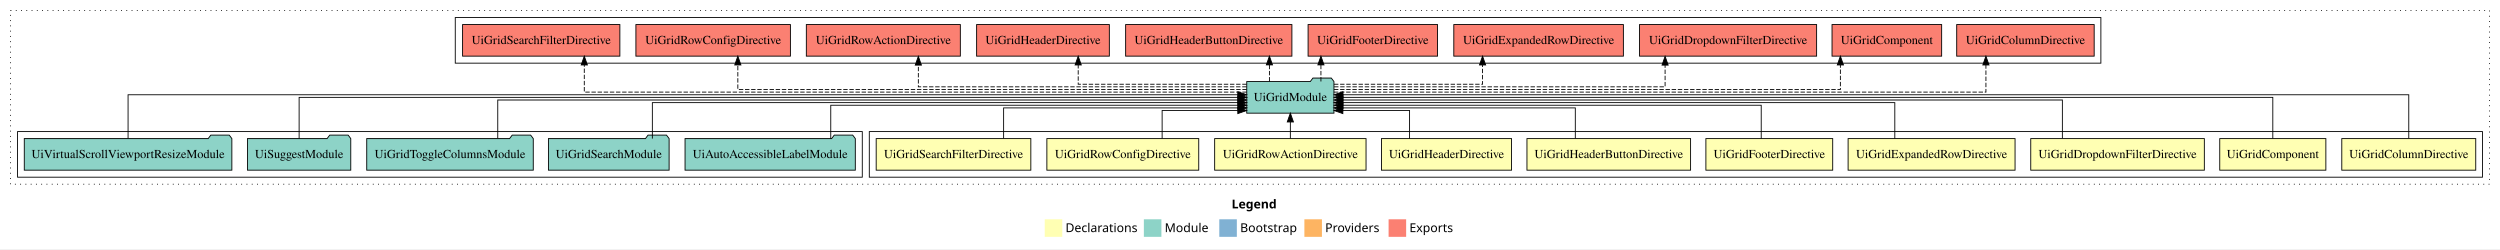
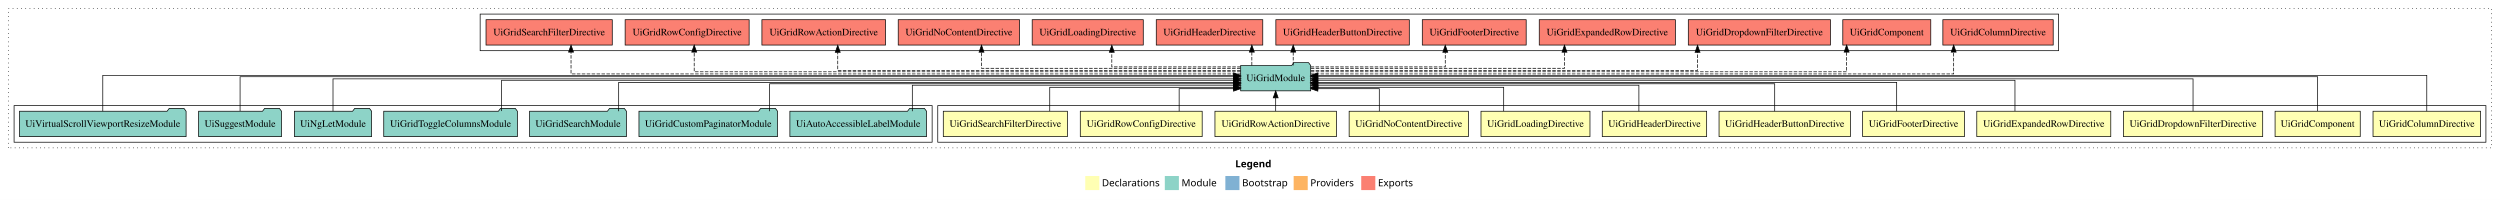
- <svg xmlns="http://www.w3.org/2000/svg" width="2850pt" height="284pt" viewBox="0.00 0.00 2850.00 284.00">
+ <svg xmlns="http://www.w3.org/2000/svg" width="3551pt" height="284pt" viewBox="0.00 0.00 3551.00 284.00">
  <g id="graph0" class="graph" transform="scale(1 1) rotate(0) translate(4 280)">
-     <polygon fill="#ffffff" stroke="transparent" points="-4,4 -4,-280 2846,-280 2846,4 -4,4" />
-     <text text-anchor="start" x="1400.009" y="-42.4" font-family="sans-serif" font-weight="bold" font-size="14.00" fill="#000000">Legend</text>
-     <polygon fill="#ffffb3" stroke="transparent" points="1187,-10 1187,-30 1207,-30 1207,-10 1187,-10" />
-     <text text-anchor="start" x="1210.629" y="-15.4" font-family="sans-serif" font-size="14.00" fill="#000000">  Declarations</text>
-     <polygon fill="#8dd3c7" stroke="transparent" points="1300,-10 1300,-30 1320,-30 1320,-10 1300,-10" />
-     <text text-anchor="start" x="1323.725" y="-15.4" font-family="sans-serif" font-size="14.00" fill="#000000">  Module</text>
-     <polygon fill="#80b1d3" stroke="transparent" points="1386,-10 1386,-30 1406,-30 1406,-10 1386,-10" />
-     <text text-anchor="start" x="1409.781" y="-15.4" font-family="sans-serif" font-size="14.00" fill="#000000">  Bootstrap</text>
-     <polygon fill="#fdb462" stroke="transparent" points="1483,-10 1483,-30 1503,-30 1503,-10 1483,-10" />
-     <text text-anchor="start" x="1506.673" y="-15.4" font-family="sans-serif" font-size="14.00" fill="#000000">  Providers</text>
-     <polygon fill="#fb8072" stroke="transparent" points="1579,-10 1579,-30 1599,-30 1599,-10 1579,-10" />
-     <text text-anchor="start" x="1602.726" y="-15.4" font-family="sans-serif" font-size="14.00" fill="#000000">  Exports</text>
+     <polygon fill="#ffffff" stroke="transparent" points="-4,4 -4,-280 3547,-280 3547,4 -4,4" />
+     <text text-anchor="start" x="1750.509" y="-42.4" font-family="sans-serif" font-weight="bold" font-size="14.00" fill="#000000">Legend</text>
+     <polygon fill="#ffffb3" stroke="transparent" points="1537.5,-10 1537.5,-30 1557.5,-30 1557.5,-10 1537.5,-10" />
+     <text text-anchor="start" x="1561.129" y="-15.4" font-family="sans-serif" font-size="14.00" fill="#000000">  Declarations</text>
+     <polygon fill="#8dd3c7" stroke="transparent" points="1650.5,-10 1650.5,-30 1670.5,-30 1670.5,-10 1650.5,-10" />
+     <text text-anchor="start" x="1674.225" y="-15.4" font-family="sans-serif" font-size="14.00" fill="#000000">  Module</text>
+     <polygon fill="#80b1d3" stroke="transparent" points="1736.5,-10 1736.5,-30 1756.5,-30 1756.5,-10 1736.5,-10" />
+     <text text-anchor="start" x="1760.281" y="-15.4" font-family="sans-serif" font-size="14.00" fill="#000000">  Bootstrap</text>
+     <polygon fill="#fdb462" stroke="transparent" points="1833.5,-10 1833.5,-30 1853.5,-30 1853.5,-10 1833.5,-10" />
+     <text text-anchor="start" x="1857.173" y="-15.4" font-family="sans-serif" font-size="14.00" fill="#000000">  Providers</text>
+     <polygon fill="#fb8072" stroke="transparent" points="1929.5,-10 1929.5,-30 1949.5,-30 1949.5,-10 1929.5,-10" />
+     <text text-anchor="start" x="1953.226" y="-15.4" font-family="sans-serif" font-size="14.00" fill="#000000">  Exports</text>
    <g id="clust1" class="cluster">
-       <polygon fill="none" stroke="#000000" stroke-dasharray="1,5" points="8,-70 8,-268 2834,-268 2834,-70 8,-70" />
+       <polygon fill="none" stroke="#000000" stroke-dasharray="1,5" points="8,-70 8,-268 3535,-268 3535,-70 8,-70" />
    </g>
    <g id="clust2" class="cluster">
-       <polygon fill="none" stroke="#000000" points="987,-78 987,-130 2826,-130 2826,-78 987,-78" />
-     </g>
-     <g id="clust13" class="cluster">
-       <polygon fill="none" stroke="#000000" points="16,-78 16,-130 979,-130 979,-78 16,-78" />
-     </g>
-     <g id="clust14" class="cluster">
-       <polygon fill="none" stroke="#000000" points="515,-208 515,-260 2391,-260 2391,-208 515,-208" />
+       <polygon fill="none" stroke="#000000" points="1328,-78 1328,-130 3527,-130 3527,-78 1328,-78" />
+     </g>
+     <g id="clust15" class="cluster">
+       <polygon fill="none" stroke="#000000" points="16,-78 16,-130 1320,-130 1320,-78 16,-78" />
+     </g>
+     <g id="clust16" class="cluster">
+       <polygon fill="none" stroke="#000000" points="678,-208 678,-260 2920,-260 2920,-208 678,-208" />
    </g>
    <g id="node1" class="node">
-       <polygon fill="#ffffb3" stroke="#000000" points="2818.356,-122 2665.644,-122 2665.644,-86 2818.356,-86 2818.356,-122" />
-       <text text-anchor="middle" x="2742" y="-99.8" font-family="Times,serif" font-size="14.00" fill="#000000">UiGridColumnDirective</text>
+       <polygon fill="#ffffb3" stroke="#000000" points="3519.356,-122 3366.644,-122 3366.644,-86 3519.356,-86 3519.356,-122" />
+       <text text-anchor="middle" x="3443" y="-99.8" font-family="Times,serif" font-size="14.00" fill="#000000">UiGridColumnDirective</text>
+     </g>
+     <g id="node13" class="node">
+       <polygon fill="#8dd3c7" stroke="#000000" points="1857.705,-187 1854.705,-191 1833.705,-191 1830.705,-187 1758.295,-187 1758.295,-151 1857.705,-151 1857.705,-187" />
+       <text text-anchor="middle" x="1808" y="-164.8" font-family="Times,serif" font-size="14.00" fill="#000000">UiGridModule</text>
+     </g>
+     <g id="edge1" class="edge">
+       <path fill="none" stroke="#000000" d="M3443,-122.129C3443,-142.572 3443,-173 3443,-173 3443,-173 1867.825,-173 1867.825,-173" />
+       <polygon fill="#000000" stroke="#000000" points="1867.825,-169.5 1857.825,-173 1867.825,-176.5 1867.825,-169.5" />
+     </g>
+     <g id="node2" class="node">
+       <polygon fill="#ffffb3" stroke="#000000" points="3348.487,-122 3227.513,-122 3227.513,-86 3348.487,-86 3348.487,-122" />
+       <text text-anchor="middle" x="3288" y="-99.8" font-family="Times,serif" font-size="14.00" fill="#000000">UiGridComponent</text>
+     </g>
+     <g id="edge2" class="edge">
+       <path fill="none" stroke="#000000" d="M3288,-122.308C3288,-142.145 3288,-171 3288,-171 3288,-171 1867.665,-171 1867.665,-171" />
+       <polygon fill="#000000" stroke="#000000" points="1867.666,-167.5 1857.665,-171 1867.665,-174.5 1867.666,-167.5" />
+     </g>
+     <g id="node3" class="node">
+       <polygon fill="#ffffb3" stroke="#000000" points="3209.941,-122 3012.059,-122 3012.059,-86 3209.941,-86 3209.941,-122" />
+       <text text-anchor="middle" x="3111" y="-99.8" font-family="Times,serif" font-size="14.00" fill="#000000">UiGridDropdownFilterDirective</text>
+     </g>
+     <g id="edge3" class="edge">
+       <path fill="none" stroke="#000000" d="M3111,-122.169C3111,-141.09 3111,-168 3111,-168 3111,-168 1867.884,-168 1867.884,-168" />
+       <polygon fill="#000000" stroke="#000000" points="1867.884,-164.5 1857.884,-168 1867.884,-171.5 1867.884,-164.5" />
+     </g>
+     <g id="node4" class="node">
+       <polygon fill="#ffffb3" stroke="#000000" points="2994.163,-122 2803.837,-122 2803.837,-86 2994.163,-86 2994.163,-122" />
+       <text text-anchor="middle" x="2899" y="-99.8" font-family="Times,serif" font-size="14.00" fill="#000000">UiGridExpandedRowDirective</text>
+     </g>
+     <g id="edge4" class="edge">
+       <path fill="none" stroke="#000000" d="M2858.048,-122.267C2858.048,-140.555 2858.048,-166 2858.048,-166 2858.048,-166 1867.94,-166 1867.94,-166" />
+       <polygon fill="#000000" stroke="#000000" points="1867.94,-162.5 1857.94,-166 1867.94,-169.5 1867.94,-162.5" />
+     </g>
+     <g id="node5" class="node">
+       <polygon fill="#ffffb3" stroke="#000000" points="2786.287,-122 2641.713,-122 2641.713,-86 2786.287,-86 2786.287,-122" />
+       <text text-anchor="middle" x="2714" y="-99.8" font-family="Times,serif" font-size="14.00" fill="#000000">UiGridFooterDirective</text>
+     </g>
+     <g id="edge5" class="edge">
+       <path fill="none" stroke="#000000" d="M2690.05,-122.022C2690.05,-139.373 2690.05,-163 2690.05,-163 2690.05,-163 1867.631,-163 1867.631,-163" />
+       <polygon fill="#000000" stroke="#000000" points="1867.631,-159.5 1857.631,-163 1867.631,-166.5 1867.631,-159.5" />
+     </g>
+     <g id="node6" class="node">
+       <polygon fill="#ffffb3" stroke="#000000" points="2624.267,-122 2437.733,-122 2437.733,-86 2624.267,-86 2624.267,-122" />
+       <text text-anchor="middle" x="2531" y="-99.8" font-family="Times,serif" font-size="14.00" fill="#000000">UiGridHeaderButtonDirective</text>
+     </g>
+     <g id="edge6" class="edge">
+       <path fill="none" stroke="#000000" d="M2516.794,-122.035C2516.794,-138.734 2516.794,-161 2516.794,-161 2516.794,-161 1867.841,-161 1867.841,-161" />
+       <polygon fill="#000000" stroke="#000000" points="1867.841,-157.5 1857.841,-161 1867.841,-164.5 1867.841,-157.5" />
+     </g>
+     <g id="node7" class="node">
+       <polygon fill="#ffffb3" stroke="#000000" points="2420.149,-122 2271.851,-122 2271.851,-86 2420.149,-86 2420.149,-122" />
+       <text text-anchor="middle" x="2346" y="-99.8" font-family="Times,serif" font-size="14.00" fill="#000000">UiGridHeaderDirective</text>
+     </g>
+     <g id="edge7" class="edge">
+       <path fill="none" stroke="#000000" d="M2323.878,-122.009C2323.878,-138.049 2323.878,-159 2323.878,-159 2323.878,-159 1867.933,-159 1867.933,-159" />
+       <polygon fill="#000000" stroke="#000000" points="1867.933,-155.5 1857.933,-159 1867.933,-162.5 1867.933,-155.5" />
+     </g>
+     <g id="node8" class="node">
+       <polygon fill="#ffffb3" stroke="#000000" points="2254.396,-122 2099.604,-122 2099.604,-86 2254.396,-86 2254.396,-122" />
+       <text text-anchor="middle" x="2177" y="-99.8" font-family="Times,serif" font-size="14.00" fill="#000000">UiGridLoadingDirective</text>
+     </g>
+     <g id="edge8" class="edge">
+       <path fill="none" stroke="#000000" d="M2131.848,-122.187C2131.848,-137.182 2131.848,-156 2131.848,-156 2131.848,-156 1867.891,-156 1867.891,-156" />
+       <polygon fill="#000000" stroke="#000000" points="1867.891,-152.5 1857.891,-156 1867.891,-159.5 1867.891,-152.5" />
+     </g>
+     <g id="node9" class="node">
+       <polygon fill="#ffffb3" stroke="#000000" points="2081.677,-122 1912.323,-122 1912.323,-86 2081.677,-86 2081.677,-122" />
+       <text text-anchor="middle" x="1997" y="-99.8" font-family="Times,serif" font-size="14.00" fill="#000000">UiGridNoContentDirective</text>
+     </g>
+     <g id="edge9" class="edge">
+       <path fill="none" stroke="#000000" d="M1955.148,-122.051C1955.148,-136.373 1955.148,-154 1955.148,-154 1955.148,-154 1867.817,-154 1867.817,-154" />
+       <polygon fill="#000000" stroke="#000000" points="1867.817,-150.5 1857.817,-154 1867.817,-157.5 1867.817,-150.5" />
+     </g>
+     <g id="node10" class="node">
+       <polygon fill="#ffffb3" stroke="#000000" points="1894.284,-122 1721.716,-122 1721.716,-86 1894.284,-86 1894.284,-122" />
+       <text text-anchor="middle" x="1808" y="-99.8" font-family="Times,serif" font-size="14.00" fill="#000000">UiGridRowActionDirective</text>
+     </g>
+     <g id="edge10" class="edge">
+       <path fill="none" stroke="#000000" d="M1808,-122.106C1808,-122.106 1808,-140.991 1808,-140.991" />
+       <polygon fill="#000000" stroke="#000000" points="1804.5,-140.991 1808,-150.991 1811.5,-140.991 1804.5,-140.991" />
    </g>
    <g id="node11" class="node">
-       <polygon fill="#8dd3c7" stroke="#000000" points="1516.705,-187 1513.705,-191 1492.705,-191 1489.705,-187 1417.295,-187 1417.295,-151 1516.705,-151 1516.705,-187" />
-       <text text-anchor="middle" x="1467" y="-164.8" font-family="Times,serif" font-size="14.00" fill="#000000">UiGridModule</text>
-     </g>
-     <g id="edge1" class="edge">
-       <path fill="none" stroke="#000000" d="M2742,-122.223C2742,-142.365 2742,-172 2742,-172 2742,-172 1526.982,-172 1526.982,-172" />
-       <polygon fill="#000000" stroke="#000000" points="1526.982,-168.5 1516.982,-172 1526.982,-175.5 1526.982,-168.5" />
-     </g>
-     <g id="node2" class="node">
-       <polygon fill="#ffffb3" stroke="#000000" points="2647.487,-122 2526.513,-122 2526.513,-86 2647.487,-86 2647.487,-122" />
-       <text text-anchor="middle" x="2587" y="-99.8" font-family="Times,serif" font-size="14.00" fill="#000000">UiGridComponent</text>
-     </g>
-     <g id="edge2" class="edge">
-       <path fill="none" stroke="#000000" d="M2587,-122.106C2587,-141.339 2587,-169 2587,-169 2587,-169 1526.934,-169 1526.934,-169" />
-       <polygon fill="#000000" stroke="#000000" points="1526.935,-165.5 1516.934,-169 1526.934,-172.5 1526.935,-165.5" />
-     </g>
-     <g id="node3" class="node">
-       <polygon fill="#ffffb3" stroke="#000000" points="2508.941,-122 2311.059,-122 2311.059,-86 2508.941,-86 2508.941,-122" />
-       <text text-anchor="middle" x="2410" y="-99.8" font-family="Times,serif" font-size="14.00" fill="#000000">UiGridDropdownFilterDirective</text>
-     </g>
-     <g id="edge3" class="edge">
-       <path fill="none" stroke="#000000" d="M2347.104,-122.267C2347.104,-140.555 2347.104,-166 2347.104,-166 2347.104,-166 1526.84,-166 1526.84,-166" />
-       <polygon fill="#000000" stroke="#000000" points="1526.84,-162.5 1516.84,-166 1526.84,-169.5 1526.84,-162.5" />
-     </g>
-     <g id="node4" class="node">
-       <polygon fill="#ffffb3" stroke="#000000" points="2293.163,-122 2102.837,-122 2102.837,-86 2293.163,-86 2293.163,-122" />
-       <text text-anchor="middle" x="2198" y="-99.8" font-family="Times,serif" font-size="14.00" fill="#000000">UiGridExpandedRowDirective</text>
-     </g>
-     <g id="edge4" class="edge">
-       <path fill="none" stroke="#000000" d="M2156.081,-122.022C2156.081,-139.373 2156.081,-163 2156.081,-163 2156.081,-163 1526.834,-163 1526.834,-163" />
-       <polygon fill="#000000" stroke="#000000" points="1526.834,-159.5 1516.834,-163 1526.834,-166.5 1526.834,-159.5" />
-     </g>
-     <g id="node5" class="node">
-       <polygon fill="#ffffb3" stroke="#000000" points="2085.287,-122 1940.714,-122 1940.714,-86 2085.287,-86 2085.287,-122" />
-       <text text-anchor="middle" x="2013" y="-99.8" font-family="Times,serif" font-size="14.00" fill="#000000">UiGridFooterDirective</text>
-     </g>
-     <g id="edge5" class="edge">
-       <path fill="none" stroke="#000000" d="M2003.789,-122.027C2003.789,-138.398 2003.789,-160 2003.789,-160 2003.789,-160 1527.018,-160 1527.018,-160" />
-       <polygon fill="#000000" stroke="#000000" points="1527.018,-156.5 1517.018,-160 1527.018,-163.5 1527.018,-156.5" />
-     </g>
-     <g id="node6" class="node">
-       <polygon fill="#ffffb3" stroke="#000000" points="1923.267,-122 1736.733,-122 1736.733,-86 1923.267,-86 1923.267,-122" />
-       <text text-anchor="middle" x="1830" y="-99.8" font-family="Times,serif" font-size="14.00" fill="#000000">UiGridHeaderButtonDirective</text>
-     </g>
-     <g id="edge6" class="edge">
-       <path fill="none" stroke="#000000" d="M1791.849,-122.24C1791.849,-137.571 1791.849,-157 1791.849,-157 1791.849,-157 1526.691,-157 1526.691,-157" />
-       <polygon fill="#000000" stroke="#000000" points="1526.691,-153.5 1516.691,-157 1526.691,-160.5 1526.691,-153.5" />
-     </g>
-     <g id="node7" class="node">
-       <polygon fill="#ffffb3" stroke="#000000" points="1719.149,-122 1570.851,-122 1570.851,-86 1719.149,-86 1719.149,-122" />
-       <text text-anchor="middle" x="1645" y="-99.8" font-family="Times,serif" font-size="14.00" fill="#000000">UiGridHeaderDirective</text>
-     </g>
-     <g id="edge7" class="edge">
-       <path fill="none" stroke="#000000" d="M1602.909,-122.051C1602.909,-136.373 1602.909,-154 1602.909,-154 1602.909,-154 1526.836,-154 1526.836,-154" />
-       <polygon fill="#000000" stroke="#000000" points="1526.836,-150.5 1516.836,-154 1526.836,-157.5 1526.836,-150.5" />
-     </g>
-     <g id="node8" class="node">
-       <polygon fill="#ffffb3" stroke="#000000" points="1553.284,-122 1380.716,-122 1380.716,-86 1553.284,-86 1553.284,-122" />
-       <text text-anchor="middle" x="1467" y="-99.8" font-family="Times,serif" font-size="14.00" fill="#000000">UiGridRowActionDirective</text>
-     </g>
-     <g id="edge8" class="edge">
-       <path fill="none" stroke="#000000" d="M1467,-122.106C1467,-122.106 1467,-140.991 1467,-140.991" />
-       <polygon fill="#000000" stroke="#000000" points="1463.5,-140.991 1467,-150.991 1470.5,-140.991 1463.5,-140.991" />
-     </g>
-     <g id="node9" class="node">
-       <polygon fill="#ffffb3" stroke="#000000" points="1362.569,-122 1189.431,-122 1189.431,-86 1362.569,-86 1362.569,-122" />
-       <text text-anchor="middle" x="1276" y="-99.8" font-family="Times,serif" font-size="14.00" fill="#000000">UiGridRowConfigDirective</text>
-     </g>
-     <g id="edge9" class="edge">
-       <path fill="none" stroke="#000000" d="M1320.826,-122.051C1320.826,-136.373 1320.826,-154 1320.826,-154 1320.826,-154 1407.104,-154 1407.104,-154" />
-       <polygon fill="#000000" stroke="#000000" points="1407.104,-157.5 1417.104,-154 1407.104,-150.5 1407.104,-157.5" />
-     </g>
-     <g id="node10" class="node">
-       <polygon fill="#ffffb3" stroke="#000000" points="1171.155,-122 994.846,-122 994.846,-86 1171.155,-86 1171.155,-122" />
-       <text text-anchor="middle" x="1083" y="-99.8" font-family="Times,serif" font-size="14.00" fill="#000000">UiGridSearchFilterDirective</text>
-     </g>
-     <g id="edge10" class="edge">
-       <path fill="none" stroke="#000000" d="M1140.126,-122.24C1140.126,-137.571 1140.126,-157 1140.126,-157 1140.126,-157 1407.355,-157 1407.355,-157" />
-       <polygon fill="#000000" stroke="#000000" points="1407.355,-160.5 1417.355,-157 1407.355,-153.5 1407.355,-160.5" />
+       <polygon fill="#ffffb3" stroke="#000000" points="1703.569,-122 1530.431,-122 1530.431,-86 1703.569,-86 1703.569,-122" />
+       <text text-anchor="middle" x="1617" y="-99.8" font-family="Times,serif" font-size="14.00" fill="#000000">UiGridRowConfigDirective</text>
+     </g>
+     <g id="edge11" class="edge">
+       <path fill="none" stroke="#000000" d="M1670.855,-122.051C1670.855,-136.373 1670.855,-154 1670.855,-154 1670.855,-154 1748.1,-154 1748.1,-154" />
+       <polygon fill="#000000" stroke="#000000" points="1748.1,-157.5 1758.1,-154 1748.1,-150.5 1748.1,-157.5" />
+     </g>
+     <g id="node12" class="node">
+       <polygon fill="#ffffb3" stroke="#000000" points="1512.155,-122 1335.845,-122 1335.845,-86 1512.155,-86 1512.155,-122" />
+       <text text-anchor="middle" x="1424" y="-99.8" font-family="Times,serif" font-size="14.00" fill="#000000">UiGridSearchFilterDirective</text>
+     </g>
+     <g id="edge12" class="edge">
+       <path fill="none" stroke="#000000" d="M1487.065,-122.187C1487.065,-137.182 1487.065,-156 1487.065,-156 1487.065,-156 1748.206,-156 1748.206,-156" />
+       <polygon fill="#000000" stroke="#000000" points="1748.206,-159.5 1758.206,-156 1748.206,-152.5 1748.206,-159.5" />
+     </g>
+     <g id="node21" class="node">
+       <polygon fill="#fb8072" stroke="#000000" points="2912.356,-252 2755.644,-252 2755.644,-216 2912.356,-216 2912.356,-252" />
+       <text text-anchor="middle" x="2834" y="-229.8" font-family="Times,serif" font-size="14.00" fill="#000000">UiGridColumnDirective </text>
+     </g>
+     <g id="edge20" class="edge">
+       <path fill="none" stroke="#000000" stroke-dasharray="5,2" d="M1857.746,-175C2054.938,-175 2770.983,-175 2770.983,-175 2770.983,-175 2770.983,-205.977 2770.983,-205.977" />
+       <polygon fill="#000000" stroke="#000000" points="2767.483,-205.977 2770.983,-215.977 2774.483,-205.977 2767.483,-205.977" />
+     </g>
+     <g id="node22" class="node">
+       <polygon fill="#fb8072" stroke="#000000" points="2738.488,-252 2613.512,-252 2613.512,-216 2738.488,-216 2738.488,-252" />
+       <text text-anchor="middle" x="2676" y="-229.8" font-family="Times,serif" font-size="14.00" fill="#000000">UiGridComponent </text>
+     </g>
+     <g id="edge21" class="edge">
+       <path fill="none" stroke="#000000" stroke-dasharray="5,2" d="M1857.812,-178C2034.248,-178 2618.945,-178 2618.945,-178 2618.945,-178 2618.945,-205.973 2618.945,-205.973" />
+       <polygon fill="#000000" stroke="#000000" points="2615.445,-205.973 2618.945,-215.973 2622.445,-205.973 2615.445,-205.973" />
+     </g>
+     <g id="node23" class="node">
+       <polygon fill="#fb8072" stroke="#000000" points="2595.942,-252 2394.058,-252 2394.058,-216 2595.942,-216 2595.942,-252" />
+       <text text-anchor="middle" x="2495" y="-229.8" font-family="Times,serif" font-size="14.00" fill="#000000">UiGridDropdownFilterDirective </text>
+     </g>
+     <g id="edge22" class="edge">
+       <path fill="none" stroke="#000000" stroke-dasharray="5,2" d="M1857.799,-180C2001.58,-180 2407.177,-180 2407.177,-180 2407.177,-180 2407.177,-205.718 2407.177,-205.718" />
+       <polygon fill="#000000" stroke="#000000" points="2403.677,-205.718 2407.177,-215.718 2410.677,-205.718 2403.677,-205.718" />
+     </g>
+     <g id="node24" class="node">
+       <polygon fill="#fb8072" stroke="#000000" points="2375.663,-252 2182.337,-252 2182.337,-216 2375.663,-216 2375.663,-252" />
+       <text text-anchor="middle" x="2279" y="-229.8" font-family="Times,serif" font-size="14.00" fill="#000000">UiGridExpandedRowDirective </text>
+     </g>
+     <g id="edge23" class="edge">
+       <path fill="none" stroke="#000000" stroke-dasharray="5,2" d="M1857.886,-183C1967.201,-183 2218.183,-183 2218.183,-183 2218.183,-183 2218.183,-205.876 2218.183,-205.876" />
+       <polygon fill="#000000" stroke="#000000" points="2214.683,-205.876 2218.183,-215.876 2221.683,-205.876 2214.683,-205.876" />
+     </g>
+     <g id="node25" class="node">
+       <polygon fill="#fb8072" stroke="#000000" points="2163.786,-252 2016.214,-252 2016.214,-216 2163.786,-216 2163.786,-252" />
+       <text text-anchor="middle" x="2090" y="-229.8" font-family="Times,serif" font-size="14.00" fill="#000000">UiGridFooterDirective </text>
+     </g>
+     <g id="edge24" class="edge">
+       <path fill="none" stroke="#000000" stroke-dasharray="5,2" d="M1857.612,-185C1928.117,-185 2048.848,-185 2048.848,-185 2048.848,-185 2048.848,-205.754 2048.848,-205.754" />
+       <polygon fill="#000000" stroke="#000000" points="2045.348,-205.754 2048.848,-215.754 2052.348,-205.754 2045.348,-205.754" />
+     </g>
+     <g id="node26" class="node">
+       <polygon fill="#fb8072" stroke="#000000" points="1997.767,-252 1808.233,-252 1808.233,-216 1997.767,-216 1997.767,-252" />
+       <text text-anchor="middle" x="1903" y="-229.8" font-family="Times,serif" font-size="14.00" fill="#000000">UiGridHeaderButtonDirective </text>
+     </g>
+     <g id="edge25" class="edge">
+       <path fill="none" stroke="#000000" stroke-dasharray="5,2" d="M1832.86,-187.106C1832.86,-187.106 1832.86,-205.991 1832.86,-205.991" />
+       <polygon fill="#000000" stroke="#000000" points="1829.36,-205.991 1832.86,-215.991 1836.36,-205.991 1829.36,-205.991" />
+     </g>
+     <g id="node27" class="node">
+       <polygon fill="#fb8072" stroke="#000000" points="1789.649,-252 1638.351,-252 1638.351,-216 1789.649,-216 1789.649,-252" />
+       <text text-anchor="middle" x="1714" y="-229.8" font-family="Times,serif" font-size="14.00" fill="#000000">UiGridHeaderDirective </text>
+     </g>
+     <g id="edge26" class="edge">
+       <path fill="none" stroke="#000000" stroke-dasharray="5,2" d="M1774.111,-187.106C1774.111,-187.106 1774.111,-205.991 1774.111,-205.991" />
+       <polygon fill="#000000" stroke="#000000" points="1770.611,-205.991 1774.111,-215.991 1777.611,-205.991 1770.611,-205.991" />
+     </g>
+     <g id="node28" class="node">
+       <polygon fill="#fb8072" stroke="#000000" points="1619.896,-252 1462.104,-252 1462.104,-216 1619.896,-216 1619.896,-252" />
+       <text text-anchor="middle" x="1541" y="-229.8" font-family="Times,serif" font-size="14.00" fill="#000000">UiGridLoadingDirective </text>
+     </g>
+     <g id="edge27" class="edge">
+       <path fill="none" stroke="#000000" stroke-dasharray="5,2" d="M1758.345,-185C1689.977,-185 1575.207,-185 1575.207,-185 1575.207,-185 1575.207,-205.754 1575.207,-205.754" />
+       <polygon fill="#000000" stroke="#000000" points="1571.707,-205.754 1575.207,-215.754 1578.707,-205.754 1571.707,-205.754" />
+     </g>
+     <g id="node29" class="node">
+       <polygon fill="#fb8072" stroke="#000000" points="1444.177,-252 1271.823,-252 1271.823,-216 1444.177,-216 1444.177,-252" />
+       <text text-anchor="middle" x="1358" y="-229.8" font-family="Times,serif" font-size="14.00" fill="#000000">UiGridNoContentDirective </text>
+     </g>
+     <g id="edge28" class="edge">
+       <path fill="none" stroke="#000000" stroke-dasharray="5,2" d="M1758.01,-183C1647.094,-183 1390.131,-183 1390.131,-183 1390.131,-183 1390.131,-205.876 1390.131,-205.876" />
+       <polygon fill="#000000" stroke="#000000" points="1386.631,-205.876 1390.131,-215.876 1393.631,-205.876 1386.631,-205.876" />
+     </g>
+     <g id="node30" class="node">
+       <polygon fill="#fb8072" stroke="#000000" points="1253.784,-252 1078.216,-252 1078.216,-216 1253.784,-216 1253.784,-252" />
+       <text text-anchor="middle" x="1166" y="-229.8" font-family="Times,serif" font-size="14.00" fill="#000000">UiGridRowActionDirective </text>
+     </g>
+     <g id="edge29" class="edge">
+       <path fill="none" stroke="#000000" stroke-dasharray="5,2" d="M1758.145,-180C1610.531,-180 1185.933,-180 1185.933,-180 1185.933,-180 1185.933,-205.718 1185.933,-205.718" />
+       <polygon fill="#000000" stroke="#000000" points="1182.433,-205.718 1185.933,-215.718 1189.433,-205.718 1182.433,-205.718" />
+     </g>
+     <g id="node31" class="node">
+       <polygon fill="#fb8072" stroke="#000000" points="1060.069,-252 883.931,-252 883.931,-216 1060.069,-216 1060.069,-252" />
+       <text text-anchor="middle" x="972" y="-229.8" font-family="Times,serif" font-size="14.00" fill="#000000">UiGridRowConfigDirective </text>
+     </g>
+     <g id="edge30" class="edge">
+       <path fill="none" stroke="#000000" stroke-dasharray="5,2" d="M1758.192,-178C1579.618,-178 982.037,-178 982.037,-178 982.037,-178 982.037,-205.973 982.037,-205.973" />
+       <polygon fill="#000000" stroke="#000000" points="978.537,-205.973 982.037,-215.973 985.537,-205.973 978.537,-205.973" />
+     </g>
+     <g id="node32" class="node">
+       <polygon fill="#fb8072" stroke="#000000" points="865.655,-252 686.345,-252 686.345,-216 865.655,-216 865.655,-252" />
+       <text text-anchor="middle" x="776" y="-229.8" font-family="Times,serif" font-size="14.00" fill="#000000">UiGridSearchFilterDirective </text>
+     </g>
+     <g id="edge31" class="edge">
+       <path fill="none" stroke="#000000" stroke-dasharray="5,2" d="M1758.365,-175C1556.402,-175 807.091,-175 807.091,-175 807.091,-175 807.091,-205.977 807.091,-205.977" />
+       <polygon fill="#000000" stroke="#000000" points="803.591,-205.977 807.091,-215.977 810.591,-205.977 803.591,-205.977" />
+     </g>
+     <g id="node14" class="node">
+       <polygon fill="#8dd3c7" stroke="#000000" points="1312.052,-122 1309.052,-126 1288.052,-126 1285.052,-122 1117.948,-122 1117.948,-86 1312.052,-86 1312.052,-122" />
+       <text text-anchor="middle" x="1215" y="-99.8" font-family="Times,serif" font-size="14.00" fill="#000000">UiAutoAccessibleLabelModule</text>
+     </g>
+     <g id="edge13" class="edge">
+       <path fill="none" stroke="#000000" d="M1291.844,-122.009C1291.844,-138.049 1291.844,-159 1291.844,-159 1291.844,-159 1748.04,-159 1748.04,-159" />
+       <polygon fill="#000000" stroke="#000000" points="1748.04,-162.5 1758.04,-159 1748.04,-155.5 1748.04,-162.5" />
+     </g>
+     <g id="node15" class="node">
+       <polygon fill="#8dd3c7" stroke="#000000" points="1100.421,-122 1097.421,-126 1076.421,-126 1073.421,-122 903.579,-122 903.579,-86 1100.421,-86 1100.421,-122" />
+       <text text-anchor="middle" x="1002" y="-99.8" font-family="Times,serif" font-size="14.00" fill="#000000">UiGridCustomPaginatorModule</text>
+     </g>
+     <g id="edge14" class="edge">
+       <path fill="none" stroke="#000000" d="M1089.159,-122.035C1089.159,-138.734 1089.159,-161 1089.159,-161 1089.159,-161 1748.308,-161 1748.308,-161" />
+       <polygon fill="#000000" stroke="#000000" points="1748.308,-164.5 1758.308,-161 1748.307,-157.5 1748.308,-164.5" />
+     </g>
+     <g id="node16" class="node">
+       <polygon fill="#8dd3c7" stroke="#000000" points="885.792,-122 882.792,-126 861.792,-126 858.792,-122 748.208,-122 748.208,-86 885.792,-86 885.792,-122" />
+       <text text-anchor="middle" x="817" y="-99.8" font-family="Times,serif" font-size="14.00" fill="#000000">UiGridSearchModule</text>
+     </g>
+     <g id="edge15" class="edge">
+       <path fill="none" stroke="#000000" d="M874.771,-122.022C874.771,-139.373 874.771,-163 874.771,-163 874.771,-163 1748.156,-163 1748.156,-163" />
+       <polygon fill="#000000" stroke="#000000" points="1748.156,-166.5 1758.156,-163 1748.156,-159.5 1748.156,-166.5" />
    </g>
    <g id="node17" class="node">
-       <polygon fill="#fb8072" stroke="#000000" points="2383.356,-252 2226.644,-252 2226.644,-216 2383.356,-216 2383.356,-252" />
-       <text text-anchor="middle" x="2305" y="-229.8" font-family="Times,serif" font-size="14.00" fill="#000000">UiGridColumnDirective </text>
+       <polygon fill="#8dd3c7" stroke="#000000" points="730.926,-122 727.926,-126 706.926,-126 703.926,-122 541.074,-122 541.074,-86 730.926,-86 730.926,-122" />
+       <text text-anchor="middle" x="636" y="-99.8" font-family="Times,serif" font-size="14.00" fill="#000000">UiGridToggleColumnsModule</text>
    </g>
    <g id="edge16" class="edge">
-       <path fill="none" stroke="#000000" stroke-dasharray="5,2" d="M1516.603,-175C1690.199,-175 2259.952,-175 2259.952,-175 2259.952,-175 2259.952,-205.977 2259.952,-205.977" />
-       <polygon fill="#000000" stroke="#000000" points="2256.452,-205.977 2259.952,-215.977 2263.452,-205.977 2256.452,-205.977" />
+       <path fill="none" stroke="#000000" d="M708.443,-122.267C708.443,-140.555 708.443,-166 708.443,-166 708.443,-166 1748.258,-166 1748.258,-166" />
+       <polygon fill="#000000" stroke="#000000" points="1748.258,-169.5 1758.258,-166 1748.258,-162.5 1748.258,-169.5" />
    </g>
    <g id="node18" class="node">
-       <polygon fill="#fb8072" stroke="#000000" points="2209.488,-252 2084.512,-252 2084.512,-216 2209.488,-216 2209.488,-252" />
-       <text text-anchor="middle" x="2147" y="-229.8" font-family="Times,serif" font-size="14.00" fill="#000000">UiGridComponent </text>
+       <polygon fill="#8dd3c7" stroke="#000000" points="523.812,-122 520.812,-126 499.812,-126 496.812,-122 414.188,-122 414.188,-86 523.812,-86 523.812,-122" />
+       <text text-anchor="middle" x="469" y="-99.8" font-family="Times,serif" font-size="14.00" fill="#000000">UiNgLetModule</text>
    </g>
    <g id="edge17" class="edge">
-       <path fill="none" stroke="#000000" stroke-dasharray="5,2" d="M1516.726,-178C1665.032,-178 2094.031,-178 2094.031,-178 2094.031,-178 2094.031,-205.973 2094.031,-205.973" />
-       <polygon fill="#000000" stroke="#000000" points="2090.531,-205.973 2094.031,-215.973 2097.531,-205.973 2090.531,-205.973" />
+       <path fill="none" stroke="#000000" d="M469,-122.169C469,-141.09 469,-168 469,-168 469,-168 1748.356,-168 1748.356,-168" />
+       <polygon fill="#000000" stroke="#000000" points="1748.356,-171.5 1758.356,-168 1748.355,-164.5 1748.356,-171.5" />
    </g>
    <g id="node19" class="node">
-       <polygon fill="#fb8072" stroke="#000000" points="2066.942,-252 1865.058,-252 1865.058,-216 2066.942,-216 2066.942,-252" />
-       <text text-anchor="middle" x="1966" y="-229.8" font-family="Times,serif" font-size="14.00" fill="#000000">UiGridDropdownFilterDirective </text>
-     </g>
-     <g id="edge18" class="edge">
-       <path fill="none" stroke="#000000" stroke-dasharray="5,2" d="M1516.842,-181C1629.534,-181 1894.206,-181 1894.206,-181 1894.206,-181 1894.206,-205.76 1894.206,-205.76" />
-       <polygon fill="#000000" stroke="#000000" points="1890.706,-205.76 1894.206,-215.76 1897.706,-205.76 1890.706,-205.76" />
-     </g>
-     <g id="node20" class="node">
-       <polygon fill="#fb8072" stroke="#000000" points="1846.663,-252 1653.337,-252 1653.337,-216 1846.663,-216 1846.663,-252" />
-       <text text-anchor="middle" x="1750" y="-229.8" font-family="Times,serif" font-size="14.00" fill="#000000">UiGridExpandedRowDirective </text>
-     </g>
-     <g id="edge19" class="edge">
-       <path fill="none" stroke="#000000" stroke-dasharray="5,2" d="M1516.722,-184C1581.372,-184 1686.121,-184 1686.121,-184 1686.121,-184 1686.121,-205.949 1686.121,-205.949" />
-       <polygon fill="#000000" stroke="#000000" points="1682.622,-205.949 1686.121,-215.949 1689.622,-205.949 1682.622,-205.949" />
-     </g>
-     <g id="node21" class="node">
-       <polygon fill="#fb8072" stroke="#000000" points="1634.786,-252 1487.214,-252 1487.214,-216 1634.786,-216 1634.786,-252" />
-       <text text-anchor="middle" x="1561" y="-229.8" font-family="Times,serif" font-size="14.00" fill="#000000">UiGridFooterDirective </text>
-     </g>
-     <g id="edge20" class="edge">
-       <path fill="none" stroke="#000000" stroke-dasharray="5,2" d="M1501.855,-187.106C1501.855,-187.106 1501.855,-205.991 1501.855,-205.991" />
-       <polygon fill="#000000" stroke="#000000" points="1498.355,-205.991 1501.855,-215.991 1505.355,-205.991 1498.355,-205.991" />
-     </g>
-     <g id="node22" class="node">
-       <polygon fill="#fb8072" stroke="#000000" points="1468.767,-252 1279.233,-252 1279.233,-216 1468.767,-216 1468.767,-252" />
-       <text text-anchor="middle" x="1374" y="-229.8" font-family="Times,serif" font-size="14.00" fill="#000000">UiGridHeaderButtonDirective </text>
-     </g>
-     <g id="edge21" class="edge">
-       <path fill="none" stroke="#000000" stroke-dasharray="5,2" d="M1443.14,-187.106C1443.14,-187.106 1443.14,-205.991 1443.14,-205.991" />
-       <polygon fill="#000000" stroke="#000000" points="1439.64,-205.991 1443.14,-215.991 1446.64,-205.991 1439.64,-205.991" />
-     </g>
-     <g id="node23" class="node">
-       <polygon fill="#fb8072" stroke="#000000" points="1260.649,-252 1109.351,-252 1109.351,-216 1260.649,-216 1260.649,-252" />
-       <text text-anchor="middle" x="1185" y="-229.8" font-family="Times,serif" font-size="14.00" fill="#000000">UiGridHeaderDirective </text>
-     </g>
-     <g id="edge22" class="edge">
-       <path fill="none" stroke="#000000" stroke-dasharray="5,2" d="M1417.181,-184C1346.381,-184 1225.145,-184 1225.145,-184 1225.145,-184 1225.145,-205.949 1225.145,-205.949" />
-       <polygon fill="#000000" stroke="#000000" points="1221.645,-205.949 1225.145,-215.949 1228.645,-205.949 1221.645,-205.949" />
-     </g>
-     <g id="node24" class="node">
-       <polygon fill="#fb8072" stroke="#000000" points="1090.784,-252 915.216,-252 915.216,-216 1090.784,-216 1090.784,-252" />
-       <text text-anchor="middle" x="1003" y="-229.8" font-family="Times,serif" font-size="14.00" fill="#000000">UiGridRowActionDirective </text>
-     </g>
-     <g id="edge23" class="edge">
-       <path fill="none" stroke="#000000" stroke-dasharray="5,2" d="M1417.104,-181C1304.999,-181 1042.907,-181 1042.907,-181 1042.907,-181 1042.907,-205.76 1042.907,-205.76" />
-       <polygon fill="#000000" stroke="#000000" points="1039.407,-205.76 1042.907,-215.76 1046.407,-205.76 1039.407,-205.76" />
-     </g>
-     <g id="node25" class="node">
-       <polygon fill="#fb8072" stroke="#000000" points="897.069,-252 720.931,-252 720.931,-216 897.069,-216 897.069,-252" />
-       <text text-anchor="middle" x="809" y="-229.8" font-family="Times,serif" font-size="14.00" fill="#000000">UiGridRowConfigDirective </text>
-     </g>
-     <g id="edge24" class="edge">
-       <path fill="none" stroke="#000000" stroke-dasharray="5,2" d="M1417.312,-178C1268.58,-178 837.129,-178 837.129,-178 837.129,-178 837.129,-205.973 837.129,-205.973" />
-       <polygon fill="#000000" stroke="#000000" points="833.629,-205.973 837.129,-215.973 840.629,-205.973 833.629,-205.973" />
-     </g>
-     <g id="node26" class="node">
-       <polygon fill="#fb8072" stroke="#000000" points="702.655,-252 523.345,-252 523.345,-216 702.655,-216 702.655,-252" />
-       <text text-anchor="middle" x="613" y="-229.8" font-family="Times,serif" font-size="14.00" fill="#000000">UiGridSearchFilterDirective </text>
-     </g>
-     <g id="edge25" class="edge">
-       <path fill="none" stroke="#000000" stroke-dasharray="5,2" d="M1417.257,-175C1241.768,-175 662.091,-175 662.091,-175 662.091,-175 662.091,-205.977 662.091,-205.977" />
-       <polygon fill="#000000" stroke="#000000" points="658.591,-205.977 662.091,-215.977 665.591,-205.977 658.591,-205.977" />
-     </g>
-     <g id="node12" class="node">
-       <polygon fill="#8dd3c7" stroke="#000000" points="971.052,-122 968.052,-126 947.052,-126 944.052,-122 776.948,-122 776.948,-86 971.052,-86 971.052,-122" />
-       <text text-anchor="middle" x="874" y="-99.8" font-family="Times,serif" font-size="14.00" fill="#000000">UiAutoAccessibleLabelModule</text>
-     </g>
-     <g id="edge11" class="edge">
-       <path fill="none" stroke="#000000" d="M943.067,-122.027C943.067,-138.398 943.067,-160 943.067,-160 943.067,-160 1407.237,-160 1407.237,-160" />
-       <polygon fill="#000000" stroke="#000000" points="1407.237,-163.5 1417.237,-160 1407.237,-156.5 1407.237,-163.5" />
-     </g>
-     <g id="node13" class="node">
-       <polygon fill="#8dd3c7" stroke="#000000" points="758.792,-122 755.792,-126 734.792,-126 731.792,-122 621.208,-122 621.208,-86 758.792,-86 758.792,-122" />
-       <text text-anchor="middle" x="690" y="-99.8" font-family="Times,serif" font-size="14.00" fill="#000000">UiGridSearchModule</text>
-     </g>
-     <g id="edge12" class="edge">
-       <path fill="none" stroke="#000000" d="M739.681,-122.022C739.681,-139.373 739.681,-163 739.681,-163 739.681,-163 1407.295,-163 1407.295,-163" />
-       <polygon fill="#000000" stroke="#000000" points="1407.295,-166.5 1417.295,-163 1407.295,-159.5 1407.295,-166.5" />
-     </g>
-     <g id="node14" class="node">
-       <polygon fill="#8dd3c7" stroke="#000000" points="603.926,-122 600.926,-126 579.926,-126 576.926,-122 414.075,-122 414.075,-86 603.926,-86 603.926,-122" />
-       <text text-anchor="middle" x="509" y="-99.8" font-family="Times,serif" font-size="14.00" fill="#000000">UiGridToggleColumnsModule</text>
-     </g>
-     <g id="edge13" class="edge">
-       <path fill="none" stroke="#000000" d="M563.443,-122.267C563.443,-140.555 563.443,-166 563.443,-166 563.443,-166 1407.134,-166 1407.134,-166" />
-       <polygon fill="#000000" stroke="#000000" points="1407.134,-169.5 1417.134,-166 1407.134,-162.5 1407.134,-169.5" />
-     </g>
-     <g id="node15" class="node">
      <polygon fill="#8dd3c7" stroke="#000000" points="395.88,-122 392.88,-126 371.88,-126 368.88,-122 278.12,-122 278.12,-86 395.88,-86 395.88,-122" />
      <text text-anchor="middle" x="337" y="-99.8" font-family="Times,serif" font-size="14.00" fill="#000000">UiSuggestModule</text>
    </g>
-     <g id="edge14" class="edge">
-       <path fill="none" stroke="#000000" d="M337,-122.106C337,-141.339 337,-169 337,-169 337,-169 1407.354,-169 1407.354,-169" />
-       <polygon fill="#000000" stroke="#000000" points="1407.354,-172.5 1417.354,-169 1407.354,-165.5 1407.354,-172.5" />
-     </g>
-     <g id="node16" class="node">
+     <g id="edge18" class="edge">
+       <path fill="none" stroke="#000000" d="M337,-122.308C337,-142.145 337,-171 337,-171 337,-171 1748.214,-171 1748.214,-171" />
+       <polygon fill="#000000" stroke="#000000" points="1748.214,-174.5 1758.214,-171 1748.214,-167.5 1748.214,-174.5" />
+     </g>
+     <g id="node20" class="node">
      <polygon fill="#8dd3c7" stroke="#000000" points="260.325,-122 257.325,-126 236.325,-126 233.325,-122 23.675,-122 23.675,-86 260.325,-86 260.325,-122" />
      <text text-anchor="middle" x="142" y="-99.8" font-family="Times,serif" font-size="14.00" fill="#000000">UiVirtualScrollViewportResizeModule</text>
    </g>
-     <g id="edge15" class="edge">
-       <path fill="none" stroke="#000000" d="M142,-122.223C142,-142.365 142,-172 142,-172 142,-172 1407.077,-172 1407.077,-172" />
-       <polygon fill="#000000" stroke="#000000" points="1407.077,-175.5 1417.077,-172 1407.077,-168.5 1407.077,-175.5" />
+     <g id="edge19" class="edge">
+       <path fill="none" stroke="#000000" d="M142,-122.129C142,-142.572 142,-173 142,-173 142,-173 1748.14,-173 1748.14,-173" />
+       <polygon fill="#000000" stroke="#000000" points="1748.14,-176.5 1758.14,-173 1748.14,-169.5 1748.14,-176.5" />
    </g>
  </g>
</svg>
